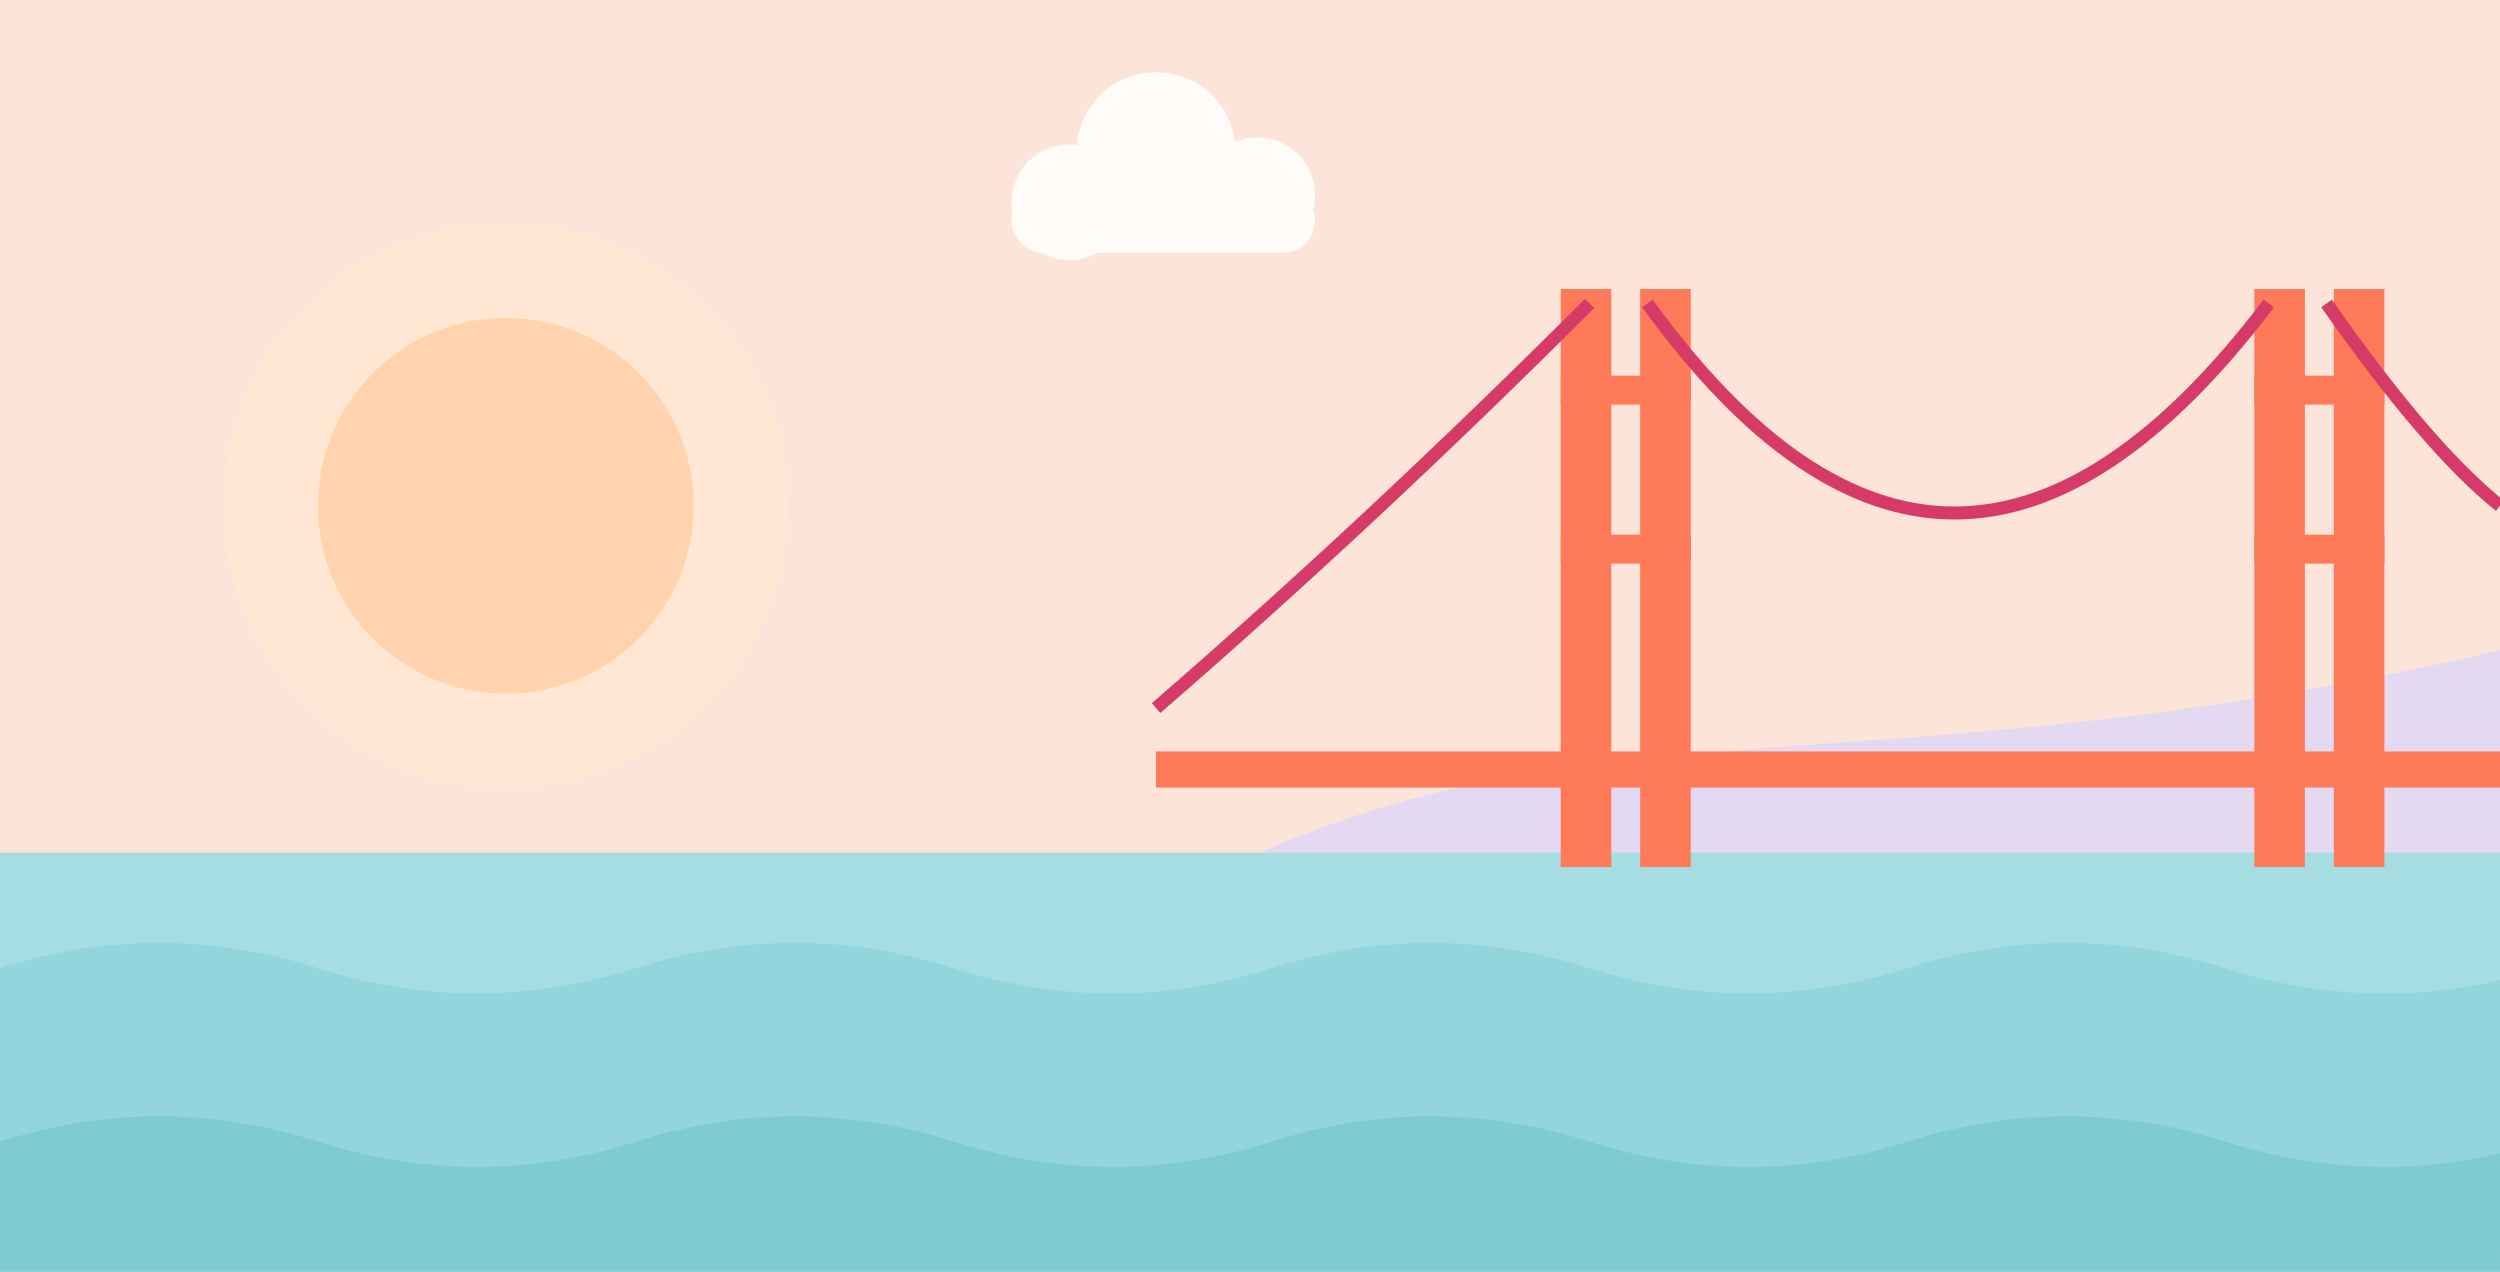
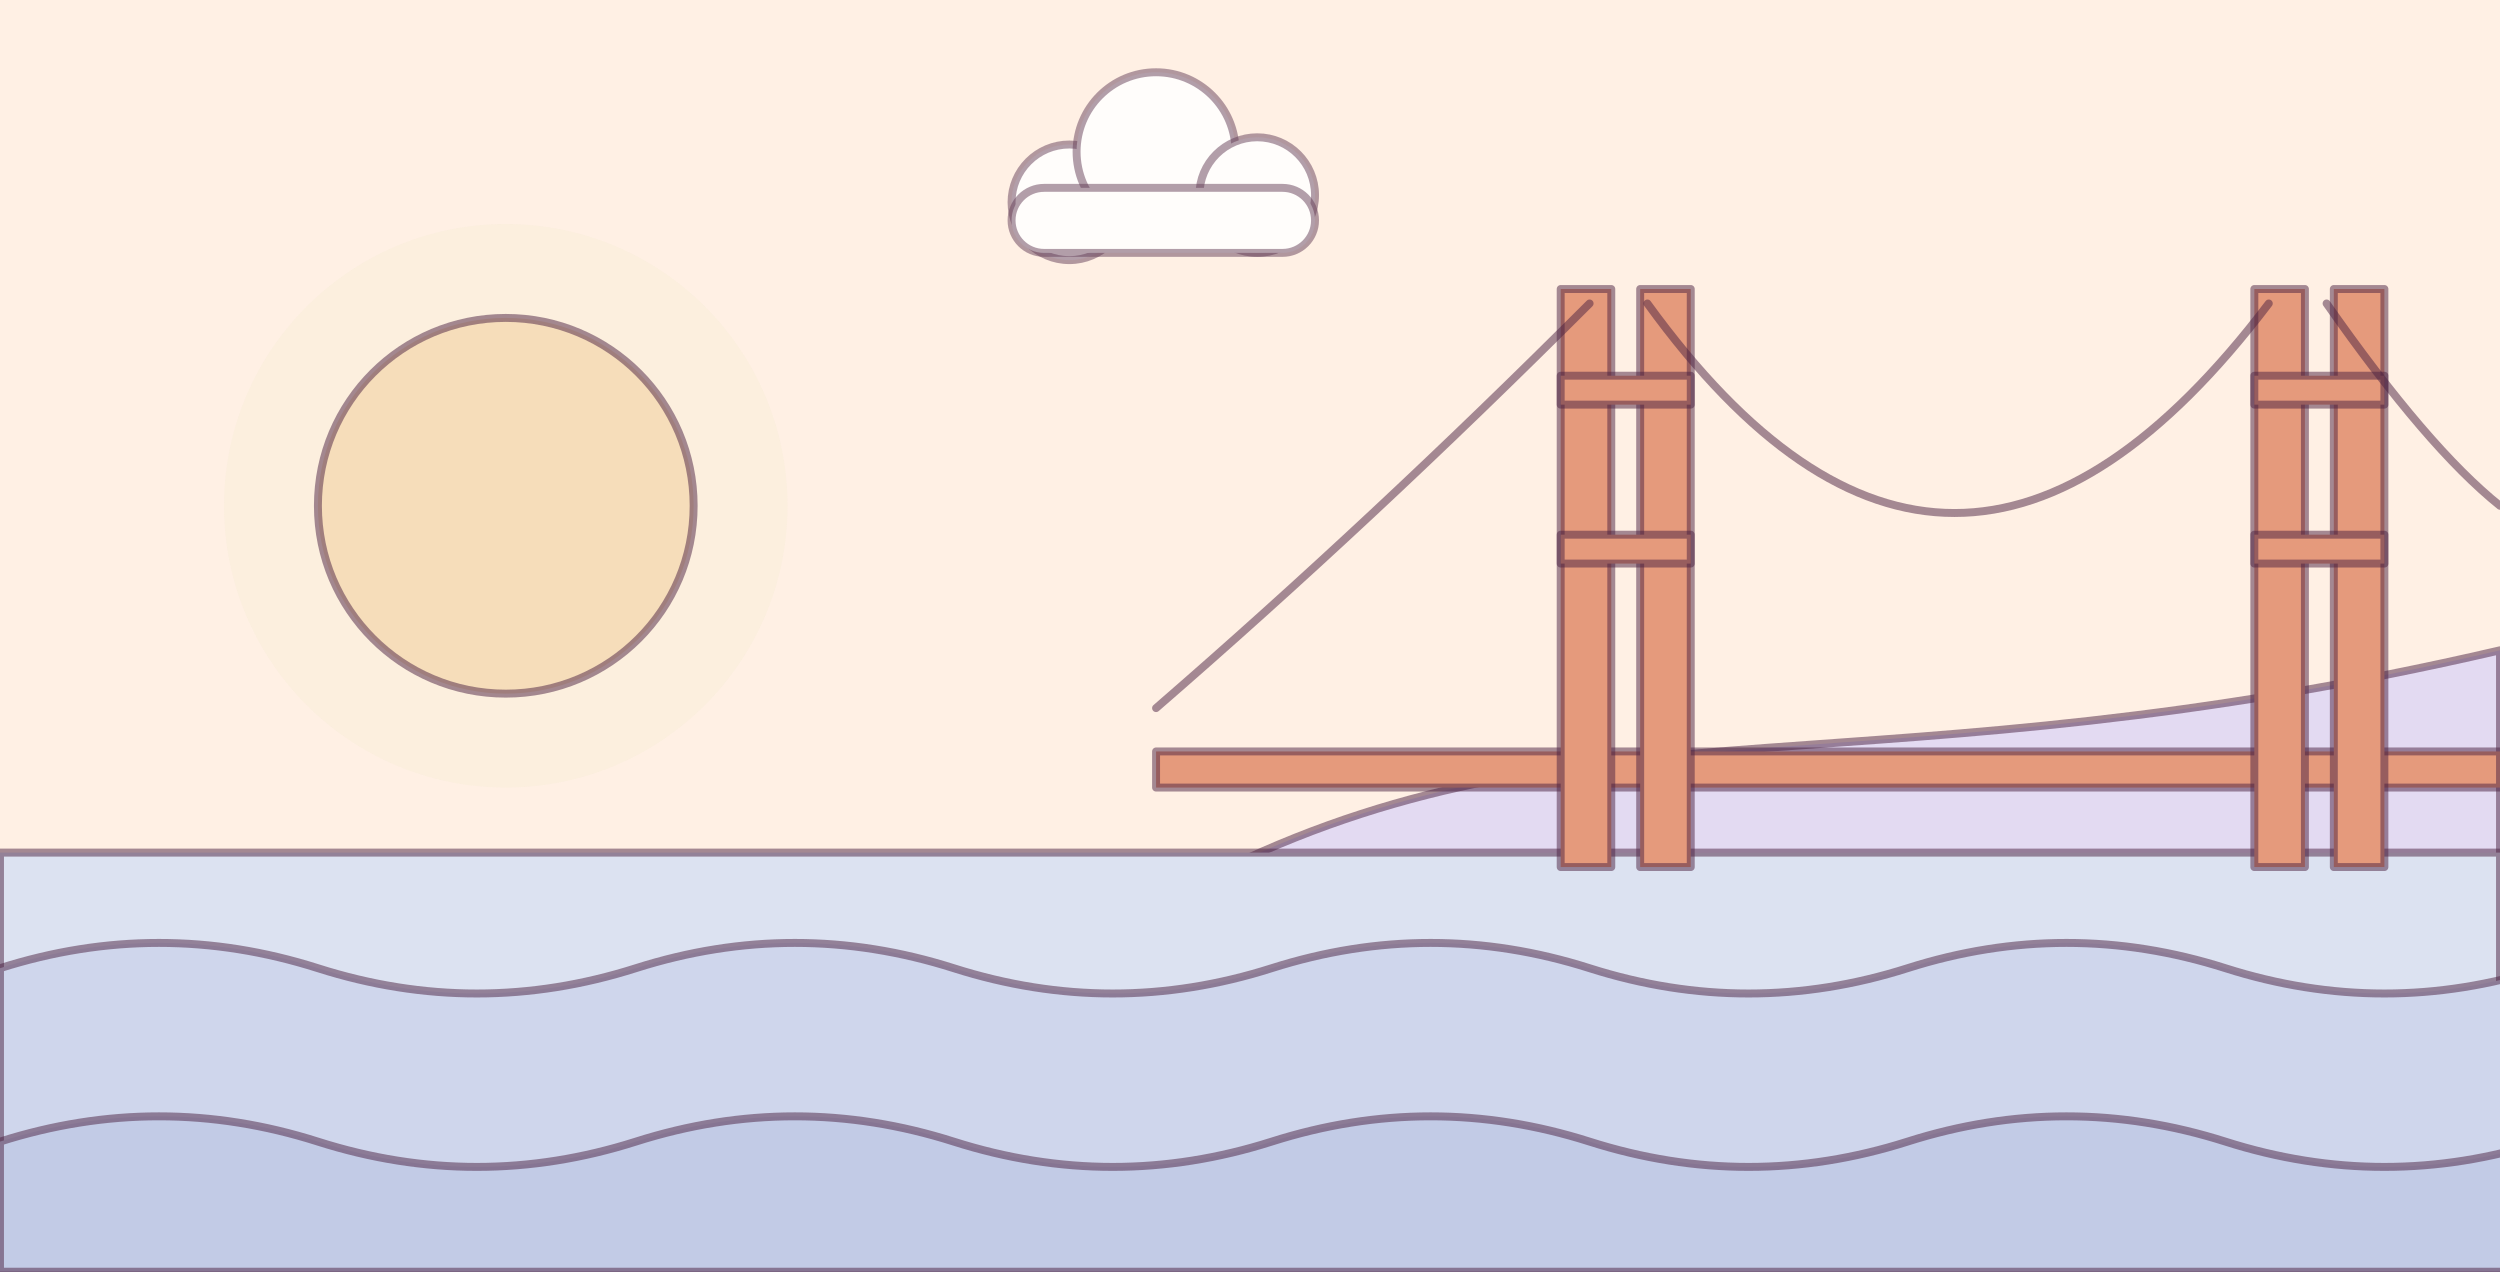
<svg xmlns="http://www.w3.org/2000/svg" viewBox="0 0 346 176" width="346" height="176">
-   <rect width="346" height="176" fill="#FDE4D8" />
-   <circle cx="70" cy="70" r="39" fill="#FFE8D2" opacity="0.85" />
-   <circle cx="70" cy="70" r="26" fill="#FFD3AE" />
-   <g fill="#FFFFFF" opacity="0.85">
-     <circle cx="148" cy="28" r="8" />
-     <circle cx="160" cy="21" r="11" />
-     <circle cx="174" cy="27" r="8" />
-     <rect x="140" y="26" width="42" height="9" rx="4.5" />
-   </g>
-   <path d="M170 120 C220 96 260 110 346 90 V130 H170Z" fill="#E3DAF2" />
-   <rect x="0" y="118" width="346" height="58" fill="#A6DDE2" />
-   <path d="M0 134 Q22 127 44 134 T88 134 T132 134 T176 134 T220 134 T264 134 T308 134 T352 134 V176 H0 Z" fill="#92D5DC" />
-   <path d="M0 158 Q22 151 44 158 T88 158 T132 158 T176 158 T220 158 T264 158 T308 158 T352 158 V176 H0 Z" fill="#7FCBD3" />
-   <rect x="160" y="104" width="186" height="5" fill="#FF7A59" />
-   <rect x="216" y="40" width="7" height="80" fill="#FF7A59" />
-   <rect x="227" y="40" width="7" height="80" fill="#FF7A59" />
-   <rect x="216" y="52" width="18" height="4" fill="#FF7A59" />
-   <rect x="216" y="74" width="18" height="4" fill="#FF7A59" />
-   <rect x="312" y="40" width="7" height="80" fill="#FF7A59" />
-   <rect x="323" y="40" width="7" height="80" fill="#FF7A59" />
-   <rect x="312" y="52" width="18" height="4" fill="#FF7A59" />
-   <rect x="312" y="74" width="18" height="4" fill="#FF7A59" />
-   <g fill="none" stroke="#D63A66" stroke-width="1.8">
-     <path d="M160 98 Q190 72 220 42" />
-     <path d="M228 42 Q270 100 314 42" />
-     <path d="M322 42 Q336 62 346 70" />
+   <style>.l path:not([stroke]):not([opacity]),.l polygon:not([stroke]):not([opacity]),.l rect:not([stroke]):not([opacity]),.l circle:not([stroke]):not([opacity]),.l ellipse:not([stroke]):not([opacity]){stroke:#4A2140;stroke-opacity:.5;stroke-width:1.1;stroke-linejoin:round;stroke-linecap:round}.l g[opacity] *{stroke:none}</style>
+   <rect width="346" height="176" fill="#FFF0E4" />
+   <g class="l">
+     <circle cx="70" cy="70" r="39" fill="#FBEEDD" opacity="0.85" />
+     <circle cx="70" cy="70" r="26" fill="#F6DDBA" />
+     <g fill="#FFFFFF" opacity="0.85">
+       <circle cx="148" cy="28" r="8" />
+       <circle cx="160" cy="21" r="11" />
+       <circle cx="174" cy="27" r="8" />
+       <rect x="140" y="26" width="42" height="9" rx="4.5" />
+     </g>
+     <path d="M170 120 C220 96 260 110 346 90 V130 H170Z" fill="#E3DAF2" />
+     <rect x="0" y="118" width="346" height="58" fill="#DCE2F1" />
+     <path d="M0 134 Q22 127 44 134 T88 134 T132 134 T176 134 T220 134 T264 134 T308 134 T352 134 V176 H0 Z" fill="#CFD6EC" />
+     <path d="M0 158 Q22 151 44 158 T88 158 T132 158 T176 158 T220 158 T264 158 T308 158 T352 158 V176 H0 Z" fill="#C2CBE6" />
+     <rect x="160" y="104" width="186" height="5" fill="#E59A7C" />
+     <rect x="216" y="40" width="7" height="80" fill="#E59A7C" />
+     <rect x="227" y="40" width="7" height="80" fill="#E59A7C" />
+     <rect x="216" y="52" width="18" height="4" fill="#E59A7C" />
+     <rect x="216" y="74" width="18" height="4" fill="#E59A7C" />
+     <rect x="312" y="40" width="7" height="80" fill="#E59A7C" />
+     <rect x="323" y="40" width="7" height="80" fill="#E59A7C" />
+     <rect x="312" y="52" width="18" height="4" fill="#E59A7C" />
+     <rect x="312" y="74" width="18" height="4" fill="#E59A7C" />
+     <g fill="none" stroke="#A51E4D" stroke-width="1.8">
+       <path d="M160 98 Q190 72 220 42" />
+       <path d="M228 42 Q270 100 314 42" />
+       <path d="M322 42 Q336 62 346 70" />
+     </g>
  </g>
</svg>
